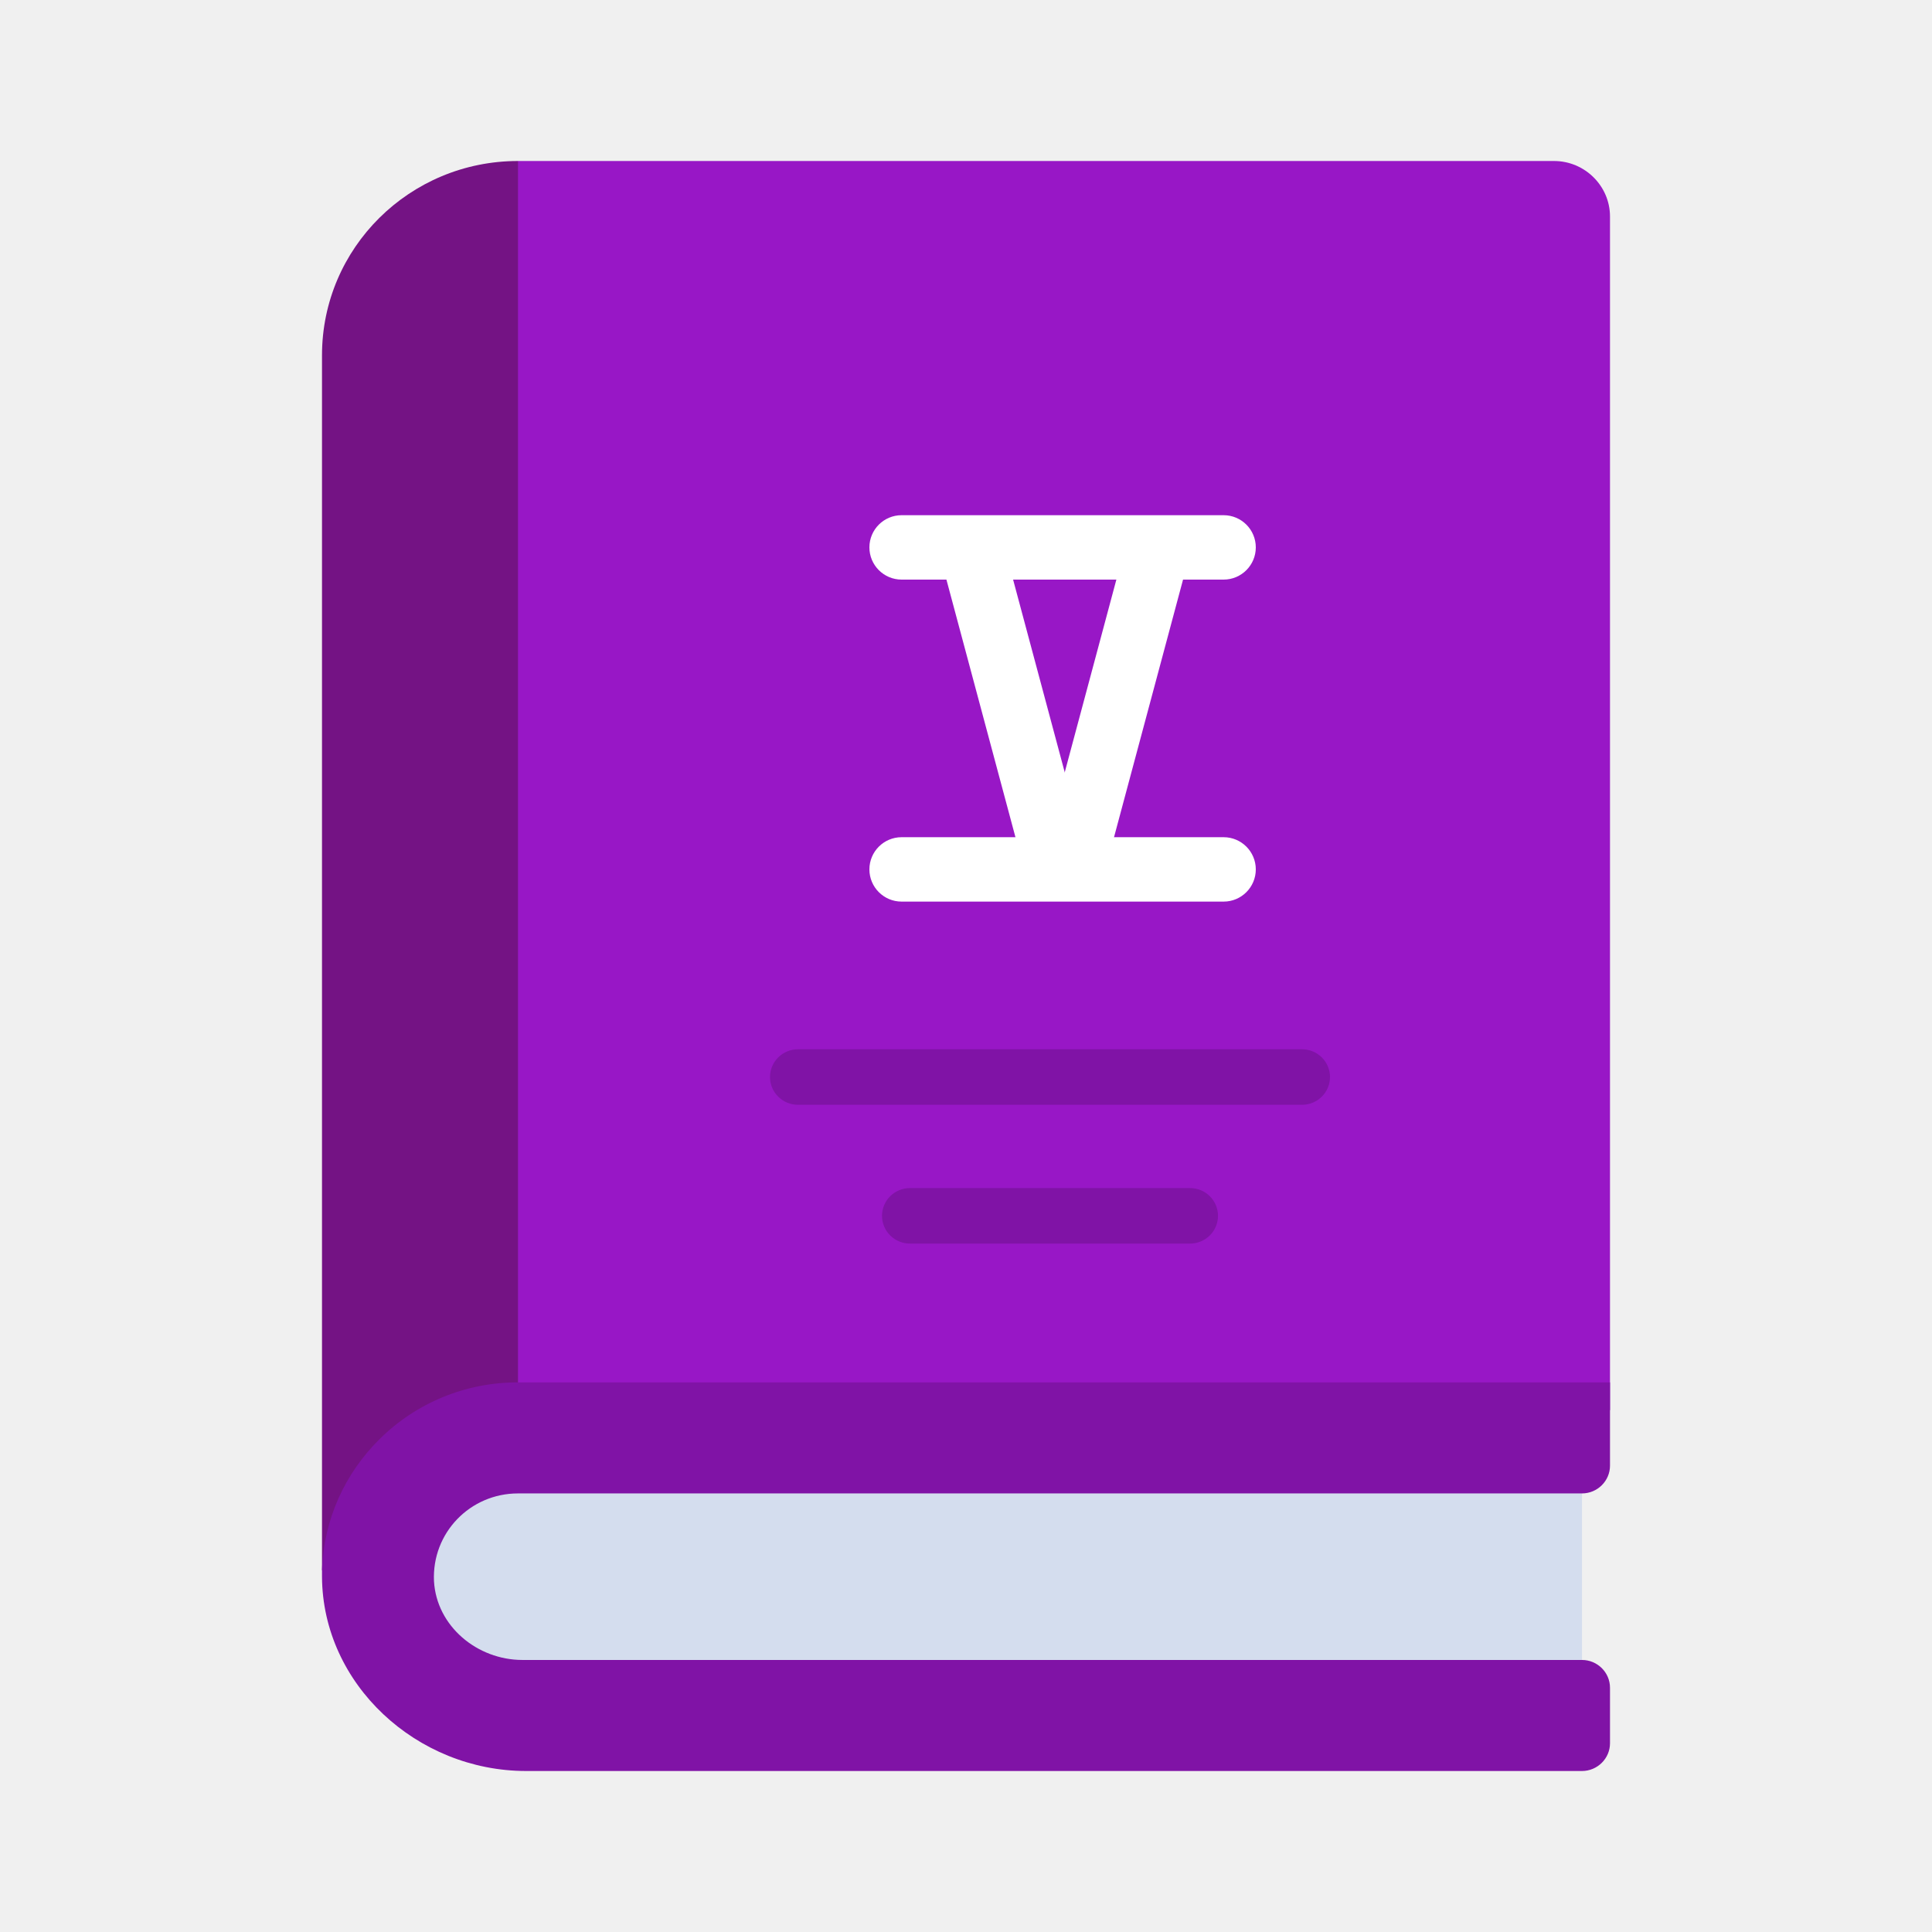
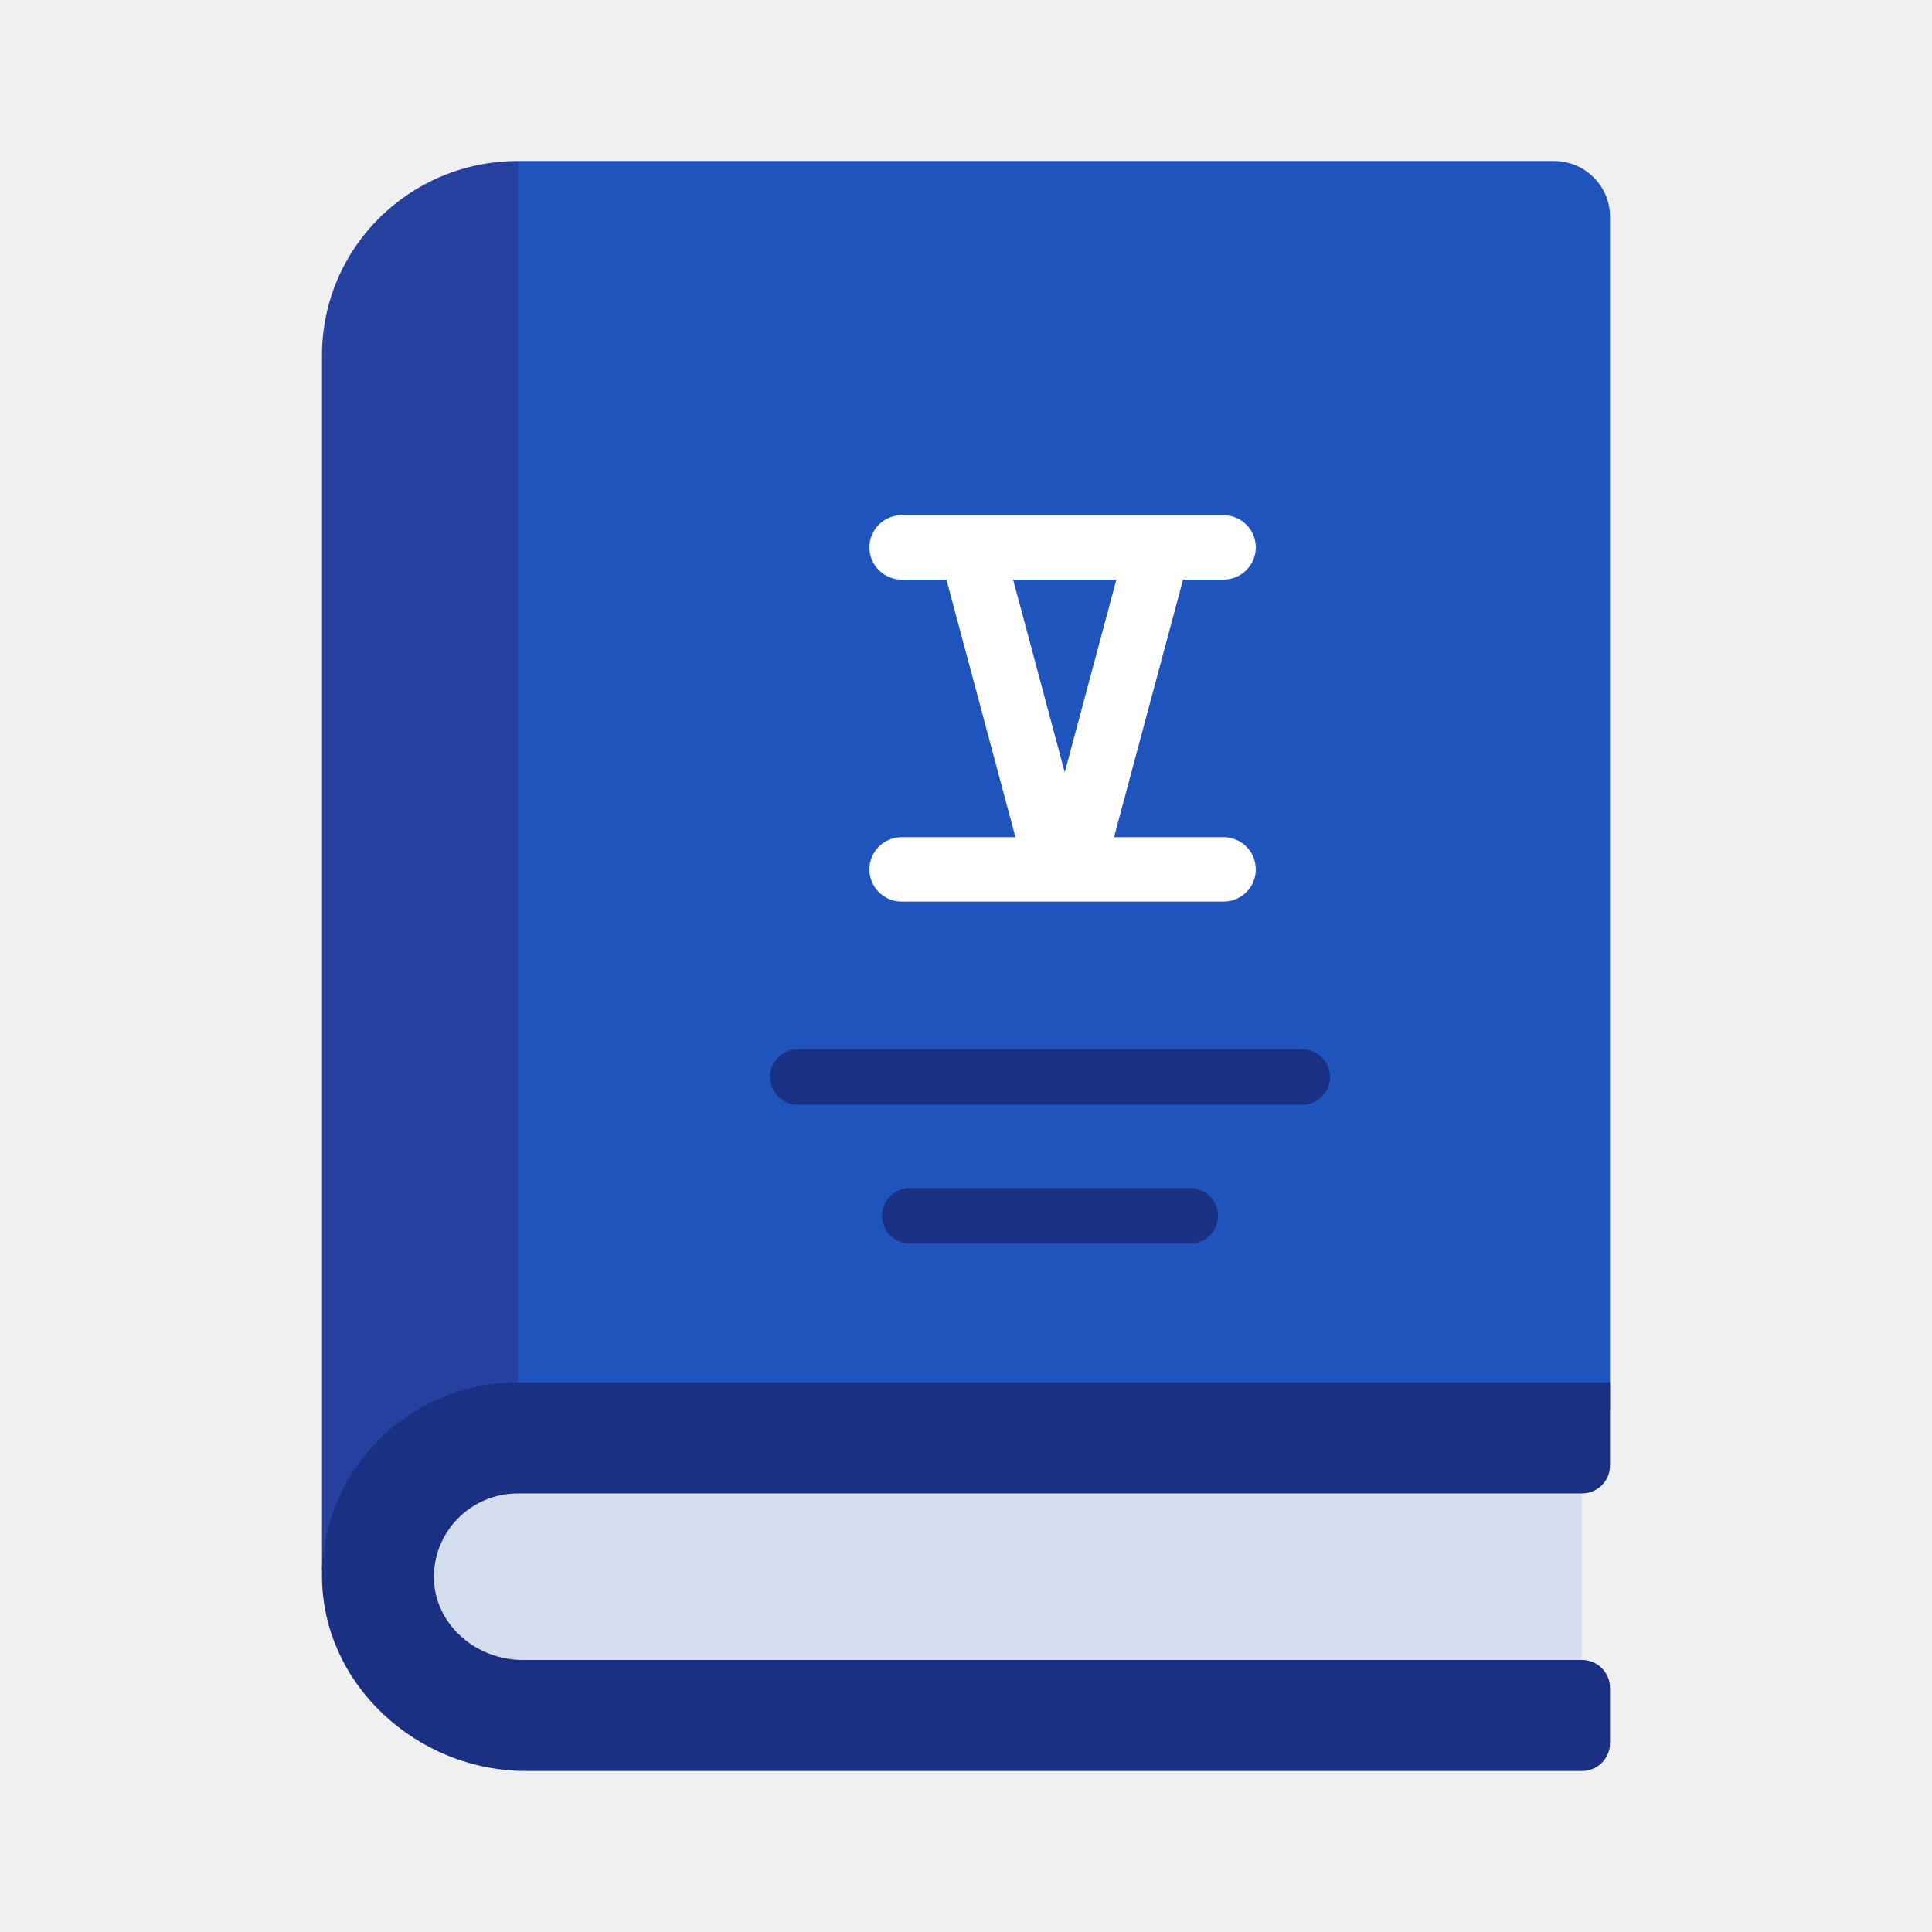
<svg xmlns="http://www.w3.org/2000/svg" width="120" height="120" viewBox="0 0 120 120" fill="none">
  <rect x="60" y="31.211" width="3.509" height="27.085" rx="1.754" fill="white" />
  <path d="M30.435 91.034H98.261V104.828H30.435C26.595 104.828 23.478 101.738 23.478 97.931C23.478 94.124 26.595 91.034 30.435 91.034Z" fill="#D4DDEE" />
-   <path d="M20 97.534V22.069C20 15.397 25.444 10 32.174 10L33.913 11.724V84.138L32.174 87.586L20 97.534Z" fill="#741384" />
-   <path d="M100 13.448V87.586H32.174V10H96.522C98.435 10 100 11.552 100 13.448Z" fill="#9817C6" />
-   <path d="M26.956 98.207C27.113 101 29.635 103.103 32.452 103.103H98.261C99.217 103.103 100 103.879 100 104.828V108.276C100 109.224 99.217 110 98.261 110H32.678C25.896 110 20.035 104.621 20 97.931V97.534C20.104 94.345 21.444 91.5 23.565 89.397C24.693 88.273 26.035 87.382 27.513 86.775C28.99 86.168 30.575 85.858 32.174 85.862H100V91.034C100 91.983 99.217 92.759 98.261 92.759H32.174C29.2 92.759 26.817 95.207 26.956 98.207Z" fill="#8013A6" />
-   <path d="M80.87 68.621H49.565C49.104 68.621 48.662 68.439 48.336 68.116C48.009 67.792 47.826 67.354 47.826 66.897C47.826 66.439 48.009 66.001 48.336 65.677C48.662 65.354 49.104 65.172 49.565 65.172H80.87C81.331 65.172 81.773 65.354 82.099 65.677C82.426 66.001 82.609 66.439 82.609 66.897C82.609 67.354 82.426 67.792 82.099 68.116C81.773 68.439 81.331 68.621 80.87 68.621ZM73.913 77.241H56.522C56.061 77.241 55.618 77.06 55.292 76.736C54.966 76.413 54.783 75.975 54.783 75.517C54.783 75.06 54.966 74.621 55.292 74.298C55.618 73.975 56.061 73.793 56.522 73.793H73.913C74.374 73.793 74.817 73.975 75.143 74.298C75.469 74.621 75.652 75.06 75.652 75.517C75.652 75.975 75.469 76.413 75.143 76.736C74.817 77.06 74.374 77.241 73.913 77.241Z" fill="#8013A6" />
+   <path d="M20 97.534V22.069C20 15.397 25.444 10 32.174 10L33.913 11.724V84.138L32.174 87.586L20 97.534Z" fill="#25409F" />
+   <path d="M100 13.448V87.586H32.174V10H96.522C98.435 10 100 11.552 100 13.448Z" fill="#1F54BC" />
+   <path d="M26.956 98.207C27.113 101 29.635 103.103 32.452 103.103H98.261C99.217 103.103 100 103.879 100 104.828V108.276C100 109.224 99.217 110 98.261 110H32.678C25.896 110 20.035 104.621 20 97.931V97.534C20.104 94.345 21.444 91.5 23.565 89.397C24.693 88.273 26.035 87.382 27.513 86.775C28.99 86.168 30.575 85.858 32.174 85.862H100V91.034C100 91.983 99.217 92.759 98.261 92.759H32.174C29.2 92.759 26.817 95.207 26.956 98.207Z" fill="#193083" />
+   <path d="M80.87 68.621H49.565C49.104 68.621 48.662 68.439 48.336 68.116C48.009 67.792 47.826 67.354 47.826 66.897C47.826 66.439 48.009 66.001 48.336 65.677C48.662 65.354 49.104 65.172 49.565 65.172H80.87C81.331 65.172 81.773 65.354 82.099 65.677C82.426 66.001 82.609 66.439 82.609 66.897C82.609 67.354 82.426 67.792 82.099 68.116C81.773 68.439 81.331 68.621 80.87 68.621ZM73.913 77.241H56.522C56.061 77.241 55.618 77.06 55.292 76.736C54.966 76.413 54.783 75.975 54.783 75.517C54.783 75.06 54.966 74.621 55.292 74.298C55.618 73.975 56.061 73.793 56.522 73.793H73.913C74.374 73.793 74.817 73.975 75.143 74.298C75.469 74.621 75.652 75.06 75.652 75.517C75.652 75.975 75.469 76.413 75.143 76.736C74.817 77.06 74.374 77.241 73.913 77.241Z" fill="#193083" />
  <rect x="58" y="33.073" width="4" height="24" rx="2" transform="rotate(-15 58 33.073)" fill="white" />
  <rect x="70.471" y="31.779" width="4" height="24" rx="2" transform="rotate(15 70.4705 31.7789)" fill="white" />
  <rect x="78" y="32" width="4" height="24" rx="2" transform="rotate(90 78 32)" fill="white" />
  <rect x="78" y="52" width="4" height="24" rx="2" transform="rotate(90 78 52)" fill="white" />
</svg>
